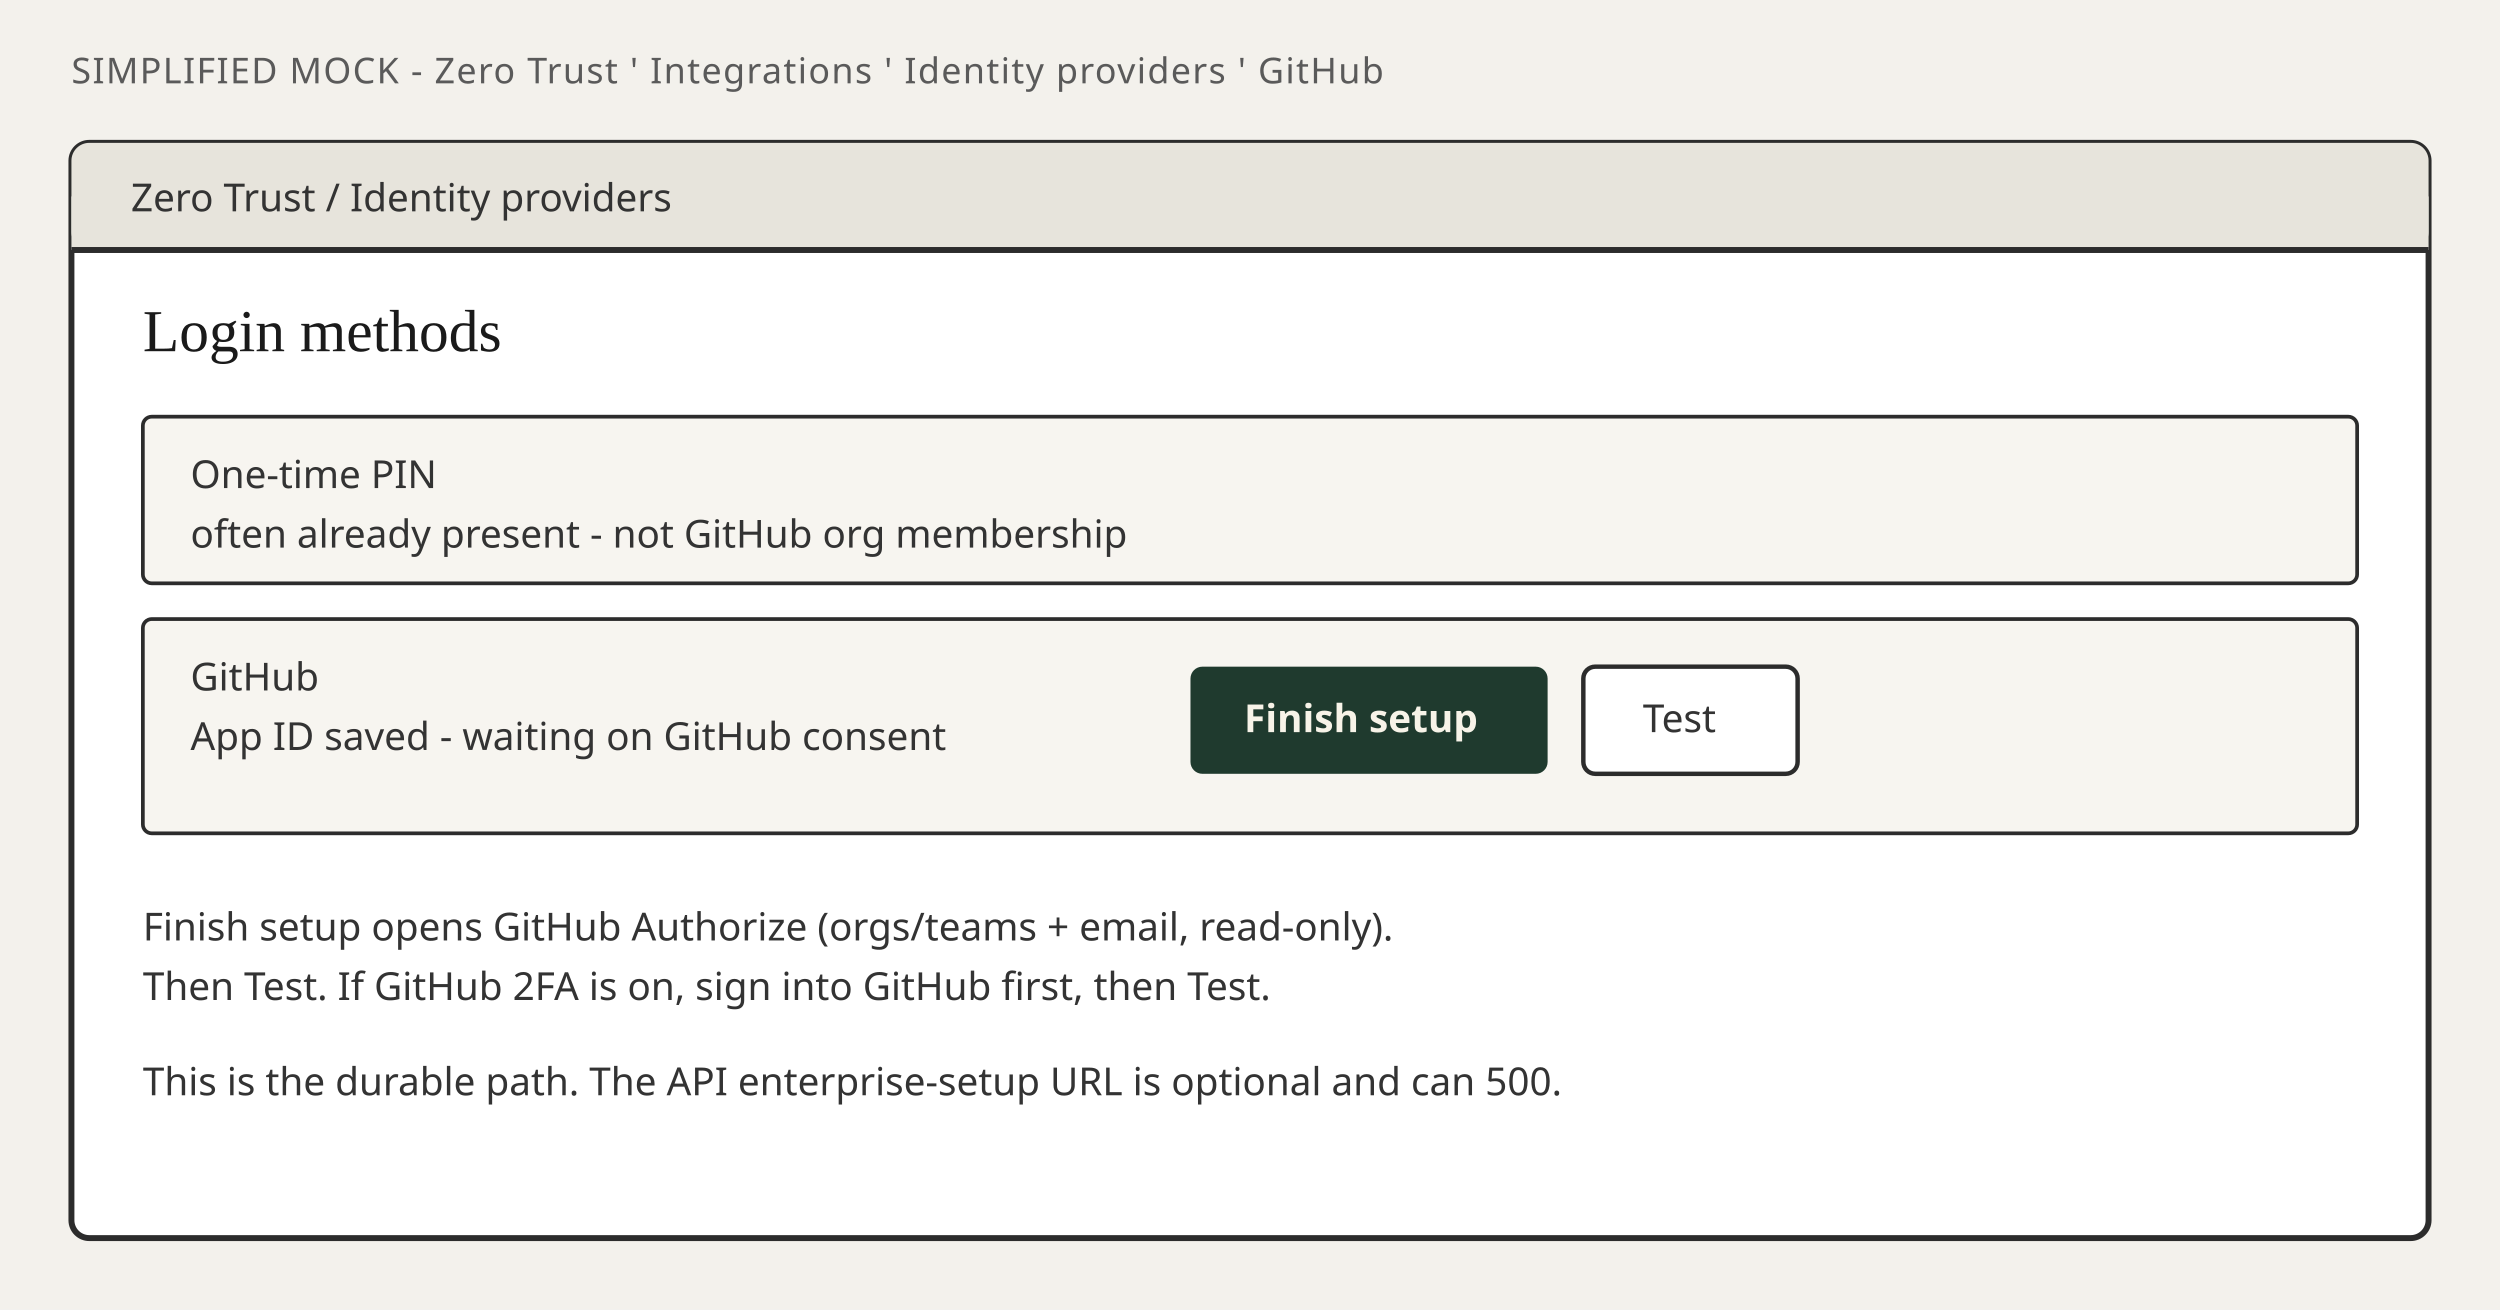
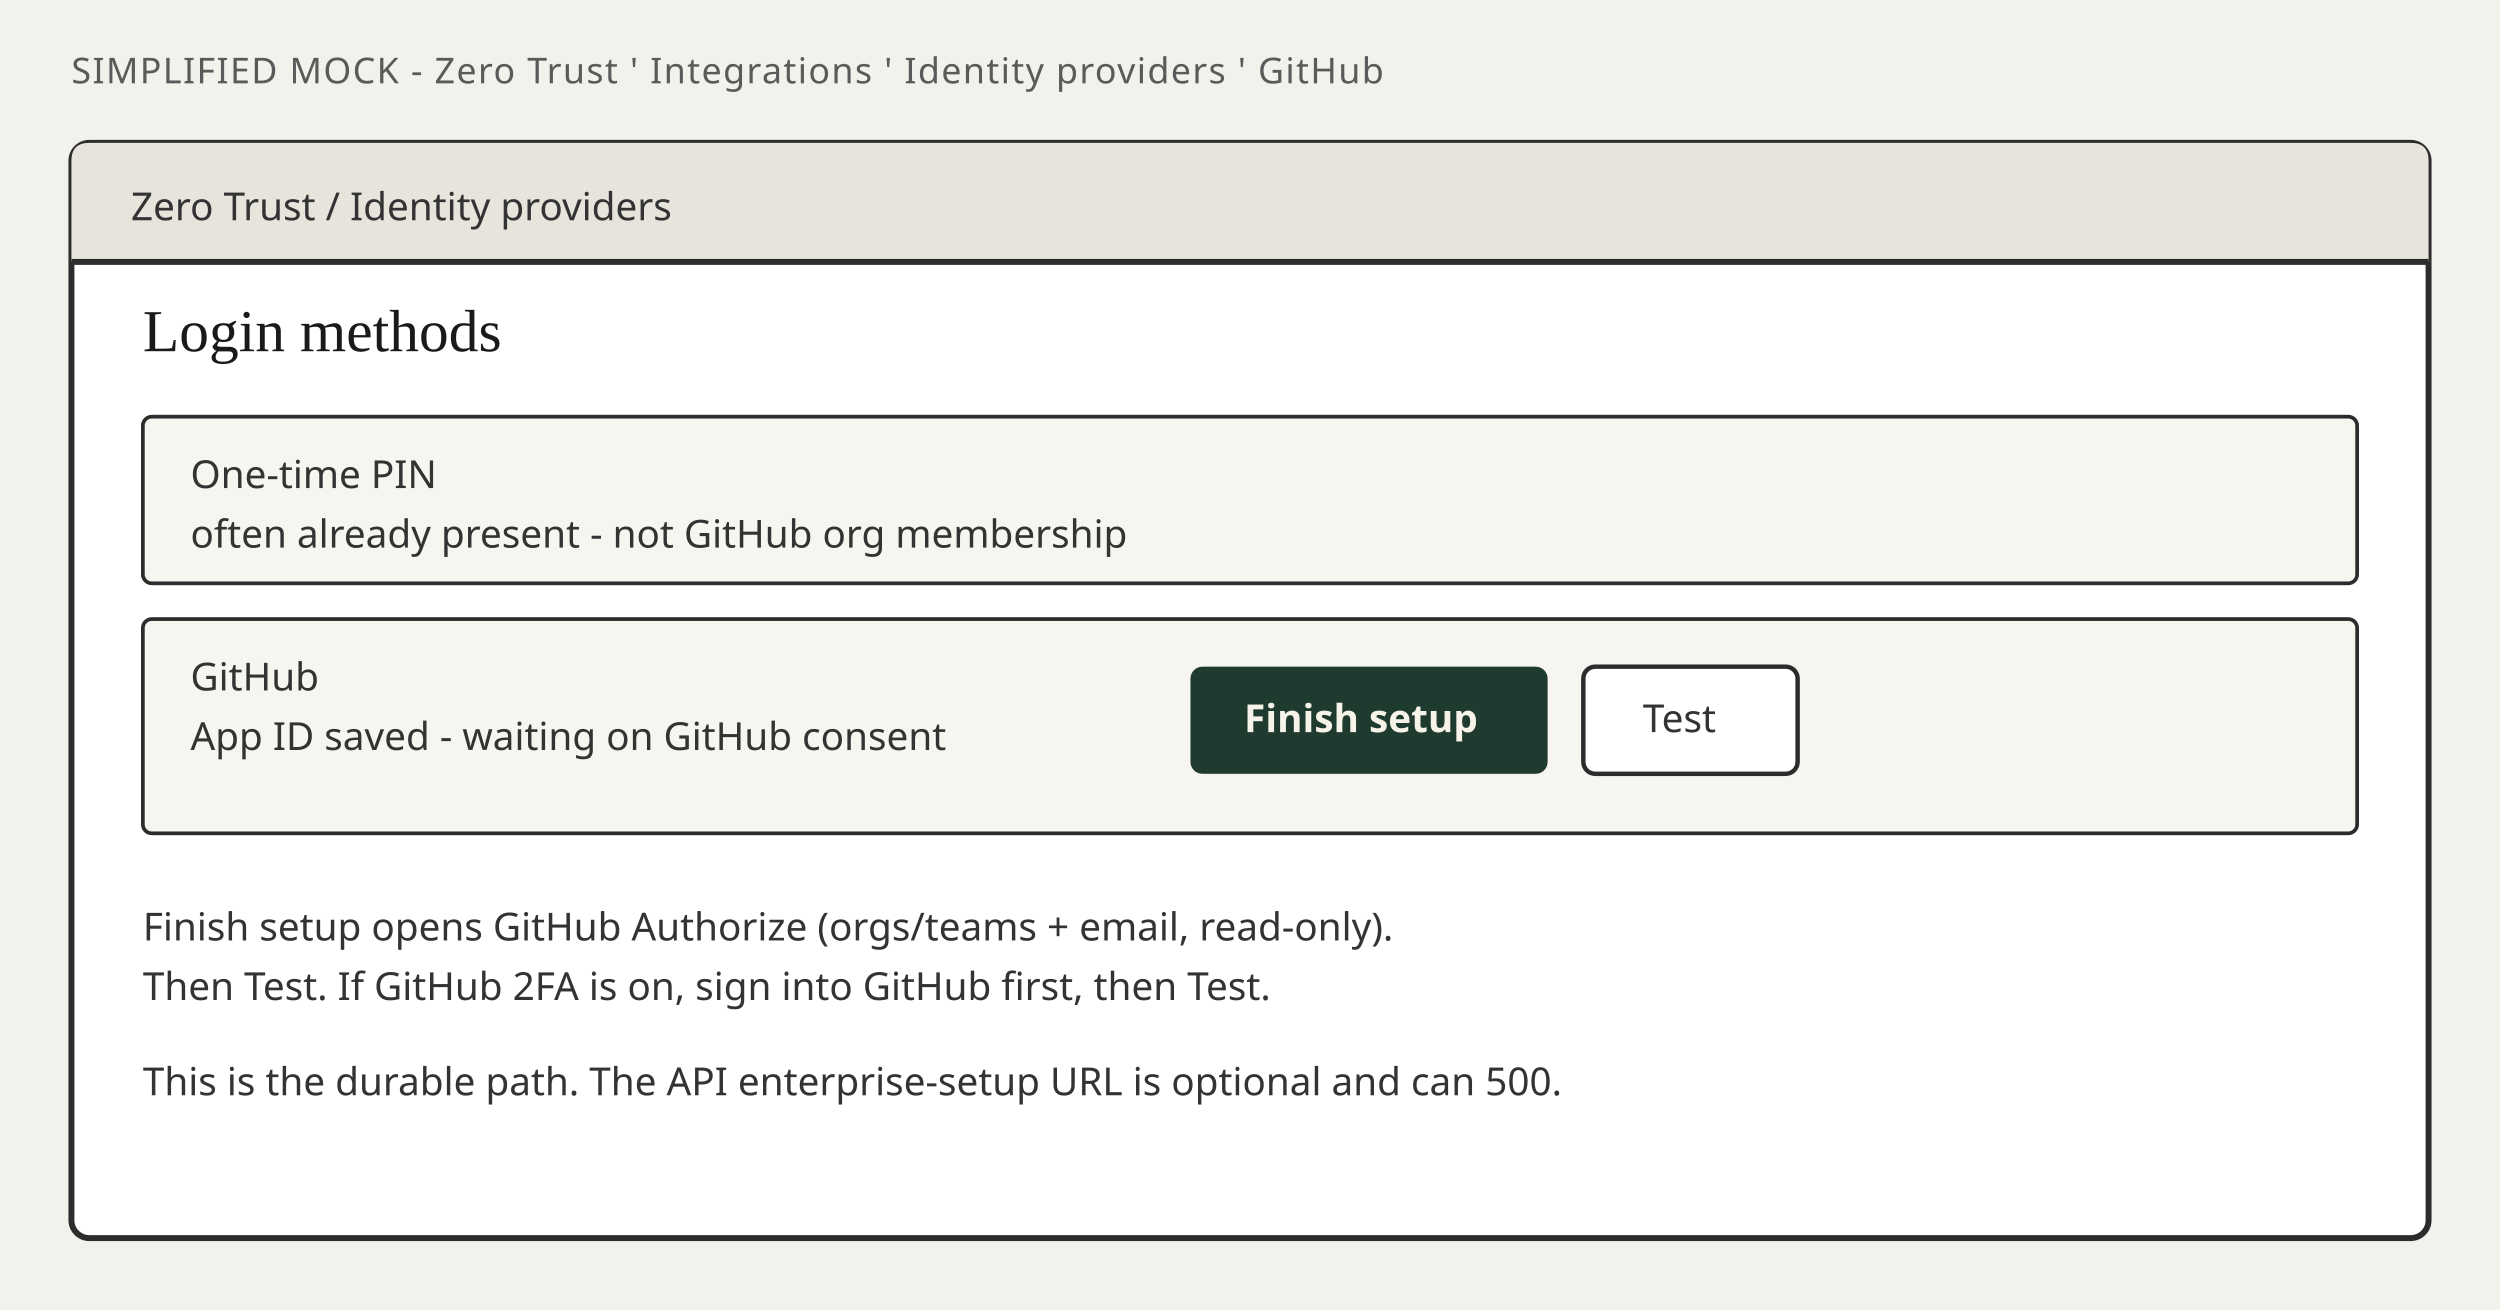
<svg xmlns="http://www.w3.org/2000/svg" width="840" height="440" viewBox="0 0 840 440" role="img" aria-labelledby="title desc">
  <defs>
    <style>
      .bg { fill: #f3f1ec; }
      .win { fill: #fff; stroke: #2c2c2c; stroke-width: 2; }
      .chrome { fill: #e7e4dc; }
      .chrome-rule { stroke: #2c2c2c; stroke-width: 2; }
      .t { font-family: Georgia, "Times New Roman", serif; fill: #1a1a1a; }
      .s { font-family: "Segoe UI", system-ui, sans-serif; fill: #333; font-size: 13px; }
      .label { font-family: "Segoe UI", system-ui, sans-serif; fill: #5a5a5a; font-size: 12px; letter-spacing: 0.04em; }
      .row { fill: #f7f5f0; stroke: #2c2c2c; stroke-width: 1.25; }
      .btn { fill: #1f3a2e; }
      .ghost { fill: #fff; stroke: #2c2c2c; stroke-width: 1.5; }
      .t-inv { font-family: "Segoe UI", system-ui, sans-serif; fill: #f7f3e8; font-size: 13px; font-weight: 600; }
    </style>
  </defs>
  <rect class="bg" width="840" height="440" />
  <text class="label" x="24" y="28">SIMPLIFIED MOCK - Zero Trust ' Integrations ' Identity providers ' GitHub</text>
  <rect class="win" x="24" y="48" width="792" height="368" rx="6" />
-   <rect class="chrome" x="24" y="48" width="792" height="36" rx="6" />
-   <rect class="chrome" x="24" y="66" width="792" height="18" />
-   <line class="chrome-rule" x1="24" y1="84" x2="816" y2="84" />
-   <text class="s" x="44" y="71">Zero Trust / Identity providers</text>
+   <path class="chrome" d="M24,88 L24,54 Q24,48 30,48 L810,48 Q816,48 816,54 L816,88 Z" />
+   <line class="chrome-rule" x1="24" y1="88" x2="816" y2="88" />
+   <text class="s" x="44" y="74">Zero Trust / Identity providers</text>
  <text class="t" x="48" y="118" font-size="20">Login methods</text>
  <rect class="row" x="48" y="140" width="744" height="56" rx="3" />
  <text class="s" x="64" y="164">One-time PIN</text>
  <text class="s" x="64" y="184">often already present - not GitHub org membership</text>
  <rect class="row" x="48" y="208" width="744" height="72" rx="3" />
  <text class="s" x="64" y="232">GitHub</text>
  <text class="s" x="64" y="252">App ID saved - waiting on GitHub consent</text>
  <rect class="btn" x="400" y="224" width="120" height="36" rx="4" />
  <text class="t-inv" x="418" y="246">Finish setup</text>
  <rect class="ghost" x="532" y="224" width="72" height="36" rx="4" />
  <text class="s" x="552" y="246">Test</text>
  <text class="s" x="48" y="316">Finish setup opens GitHub Authorize (orgs/teams + email, read-only).</text>
  <text class="s" x="48" y="336">Then Test. If GitHub 2FA is on, sign into GitHub first, then Test.</text>
  <text class="s" x="48" y="368">This is the durable path. The API  enterprise-setup  URL is optional and can 500.</text>
</svg>
